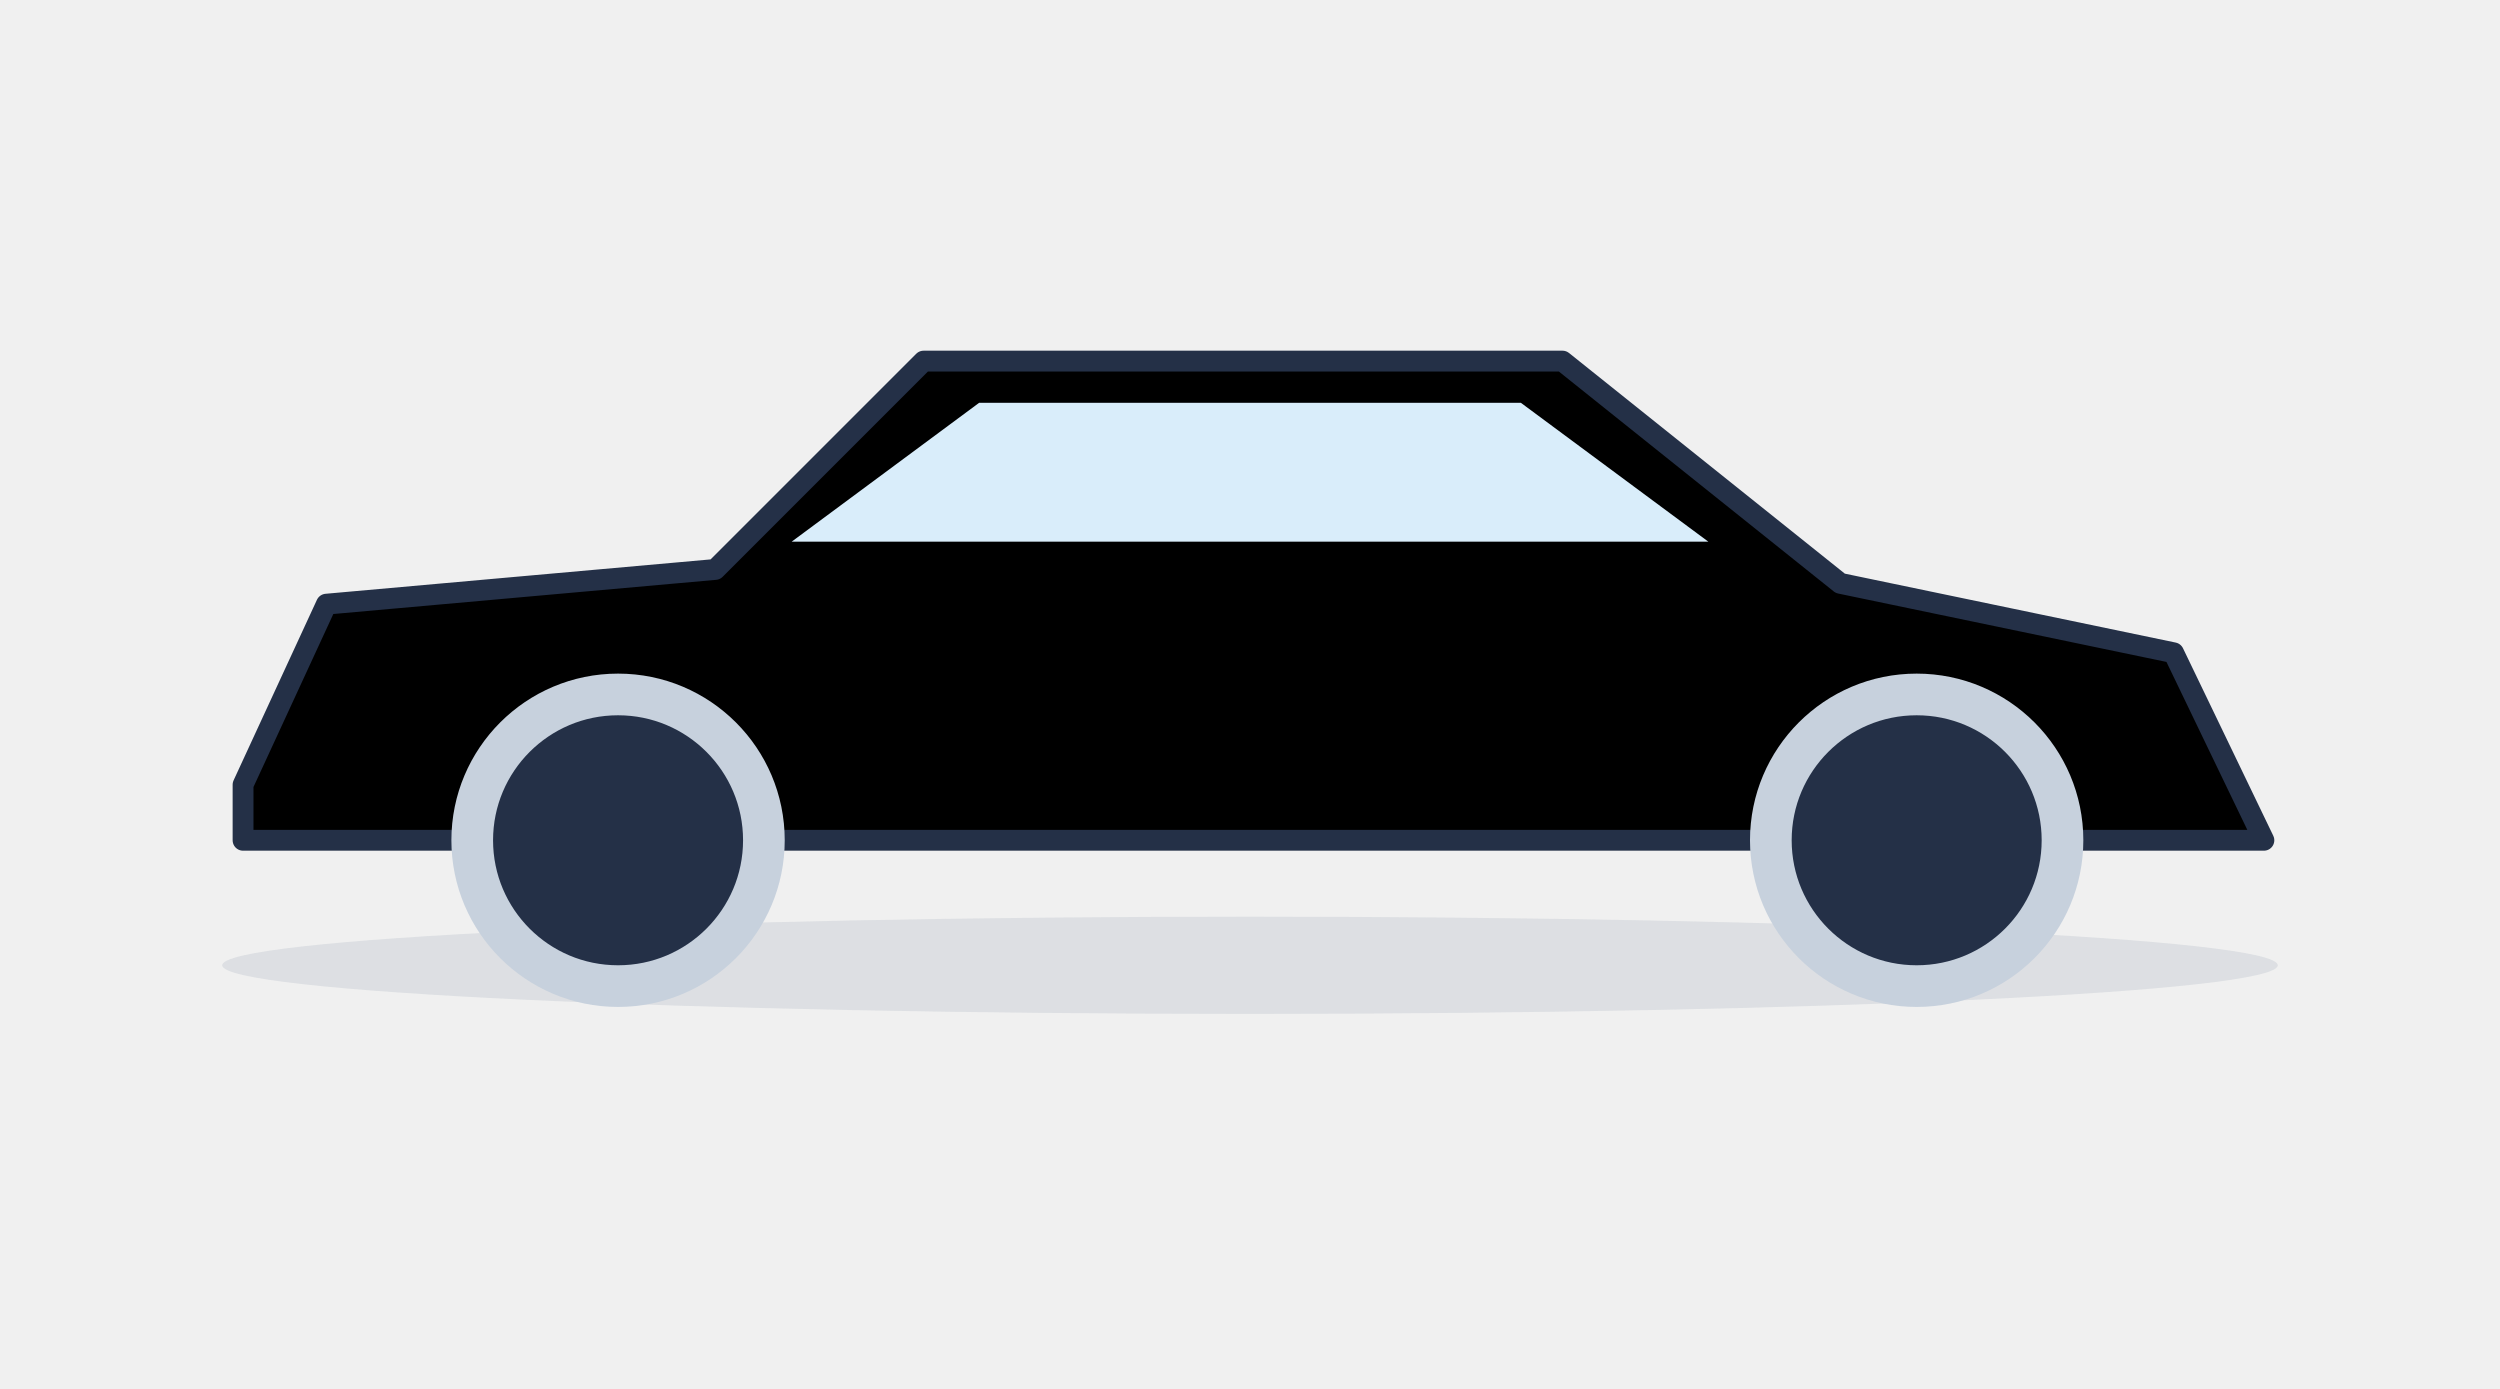
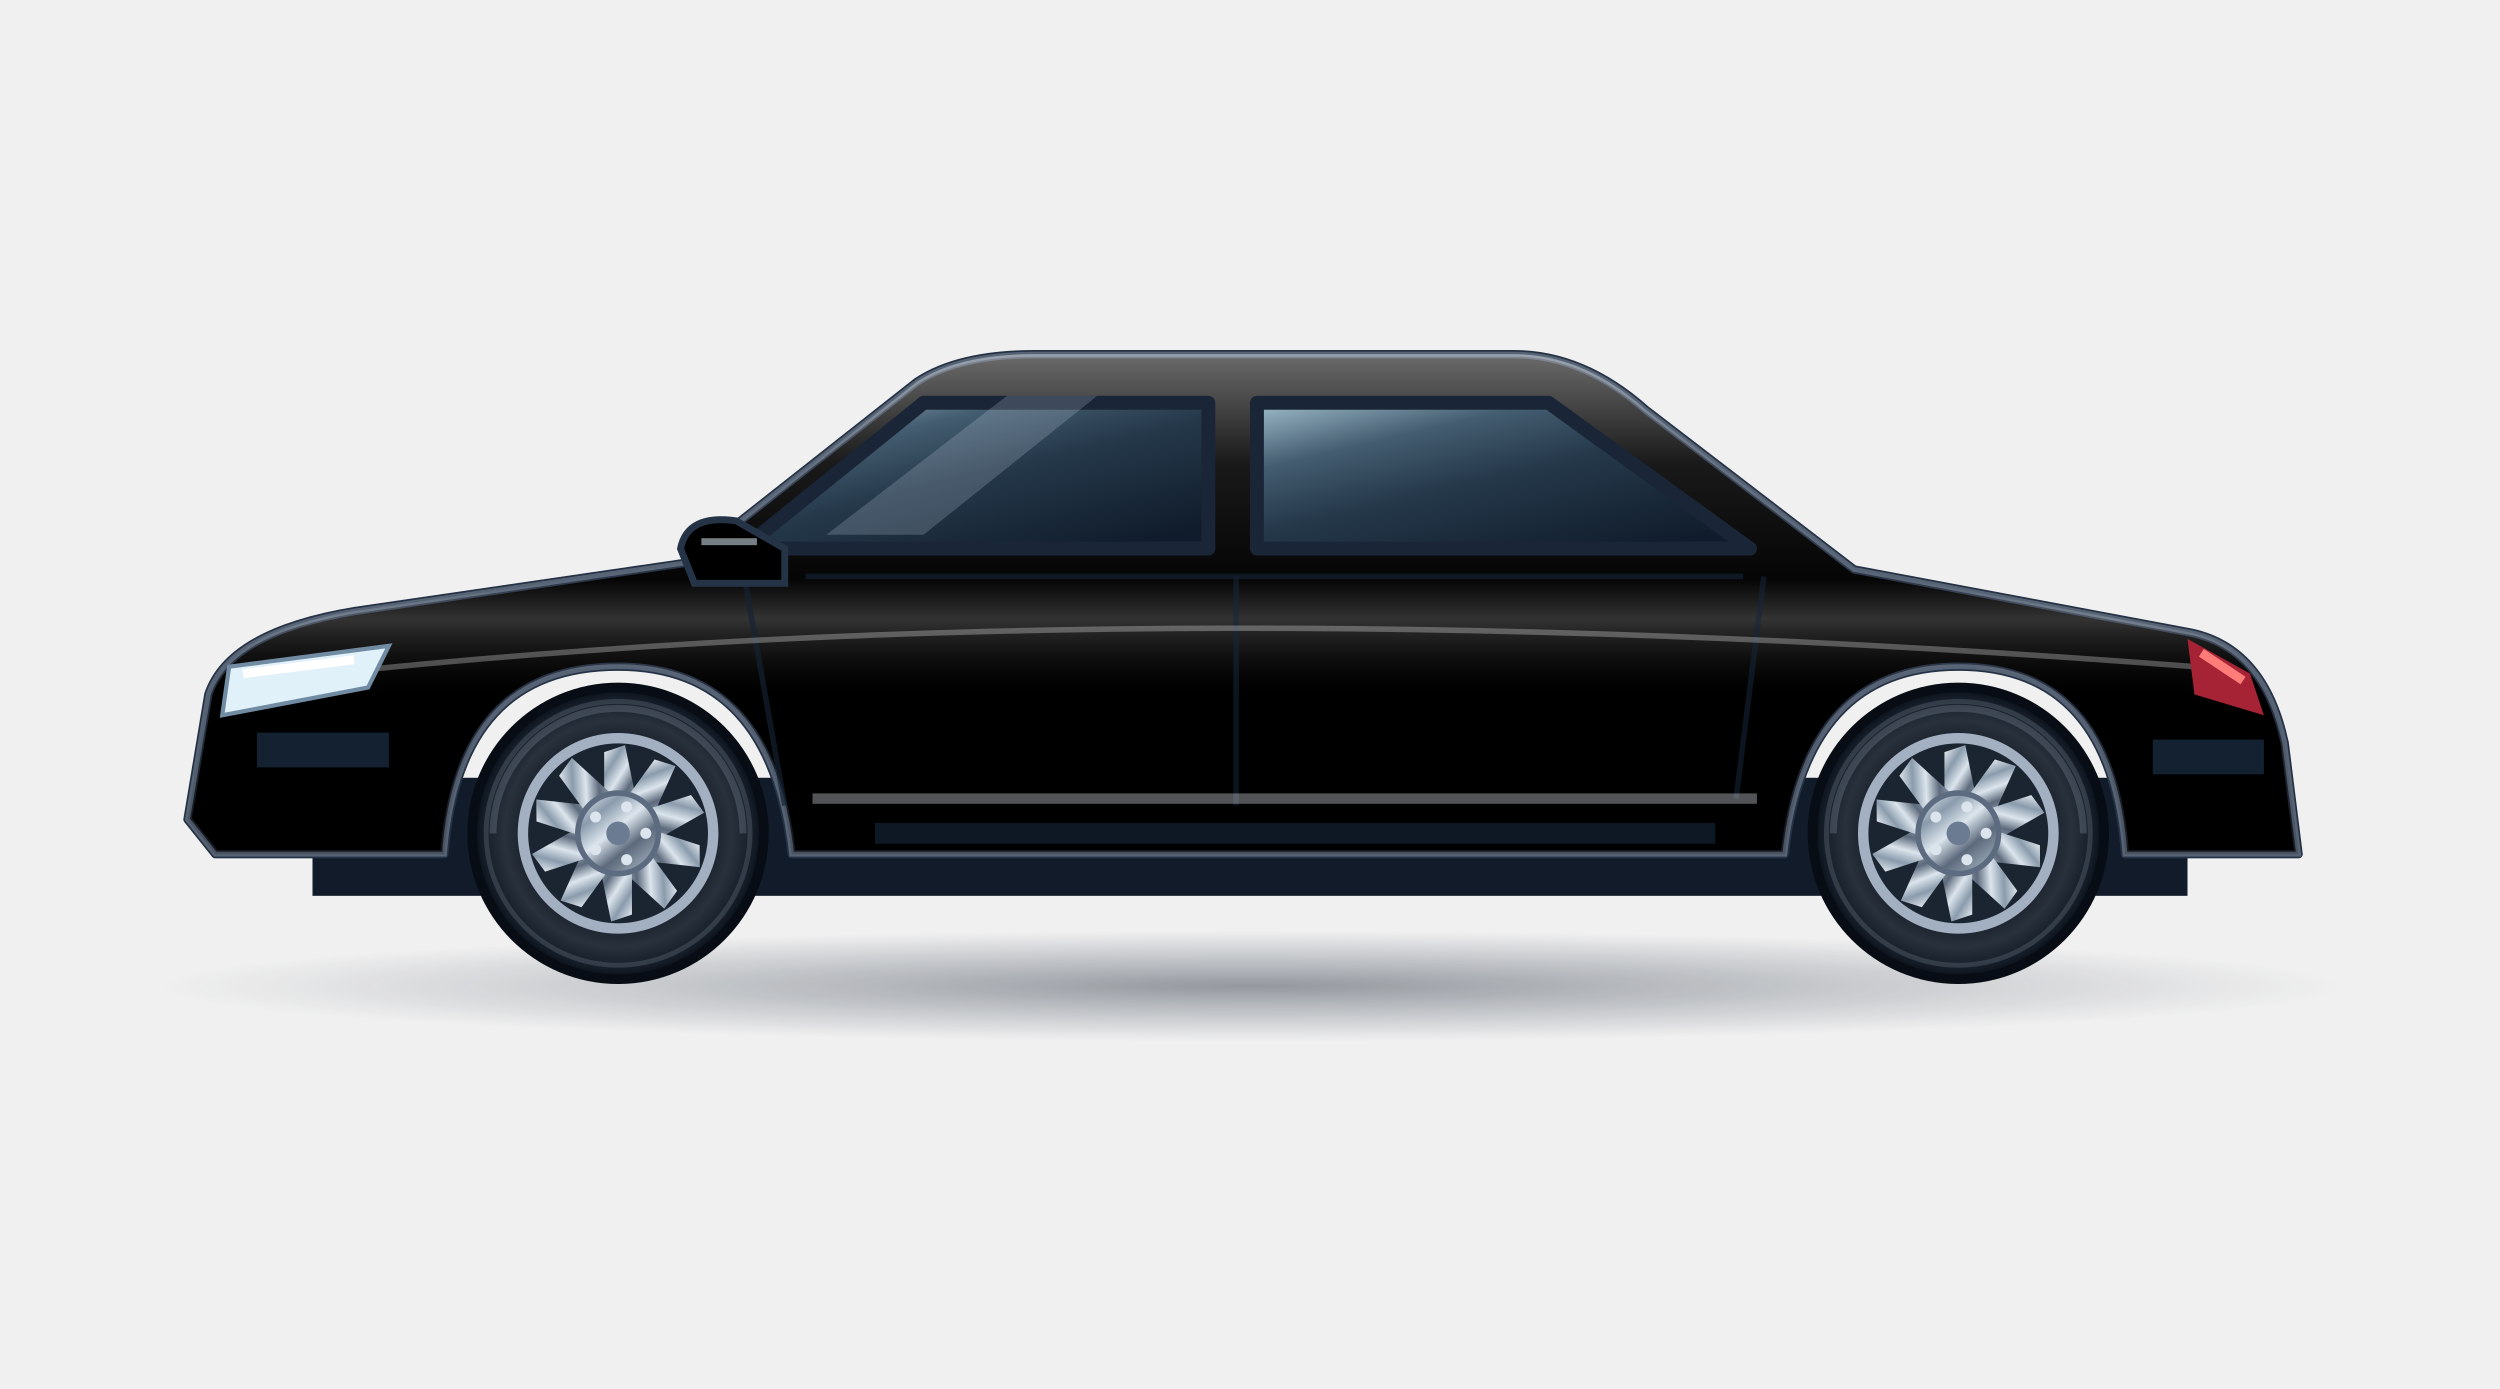
<svg xmlns="http://www.w3.org/2000/svg" viewBox="0 0 360 200">
  <g id="body">
-     <ellipse cx="180" cy="139" rx="148" ry="7" fill="#8492a6" opacity=".18" />
-     <path d="M35 113 L47 87 L103 82 L133 52 L225 52 L265 84 L313 94 L326 121 L35 121Z" fill="currentColor" stroke="#243047" stroke-width="3" stroke-linejoin="round" />
-     <path d="M114 78 L141 58 H219 L246 78Z" fill="#d9edfa" />
-     <g fill="#243047" stroke="#c7d1dd" stroke-width="6">
-       <circle cx="89" cy="121" r="21" />
-       <circle cx="276" cy="121" r="21" />
+     <defs>
+       <linearGradient id="sedan-paint" x1="0" y1="0" x2="0" y2="1" gradientUnits="objectBoundingBox">
+         <stop stop-color="#fff" stop-opacity=".42" />
+         <stop offset=".22" stop-color="#fff" stop-opacity=".1" />
+         <stop offset=".45" stop-color="#fff" stop-opacity=".02" />
+         <stop offset=".53" stop-color="#fff" stop-opacity=".2" />
+         <stop offset=".68" stop-color="#000" stop-opacity=".05" />
+         <stop offset="1" stop-color="#000" stop-opacity=".48" />
+       </linearGradient>
+       <linearGradient id="sedan-glass" x1="0" y1="0" x2=".8" y2="1">
+         <stop stop-color="#9fbdcc" />
+         <stop offset=".28" stop-color="#445d70" />
+         <stop offset=".54" stop-color="#25394b" />
+         <stop offset="1" stop-color="#101c2b" />
+       </linearGradient>
+       <linearGradient id="sedan-metal" x1="0" y1="0" x2=".8" y2="1">
+         <stop stop-color="#f5f8fc" />
+         <stop offset=".28" stop-color="#8a9bac" />
+         <stop offset=".5" stop-color="#dce5ed" />
+         <stop offset=".72" stop-color="#5d6a7c" />
+         <stop offset="1" stop-color="#a0aebb" />
+       </linearGradient>
+       <radialGradient id="sedan-tyre">
+         <stop offset=".55" stop-color="#101722" />
+         <stop offset=".78" stop-color="#29313c" />
+         <stop offset=".94" stop-color="#131b26" />
+         <stop offset="1" stop-color="#080d14" />
+       </radialGradient>
+       <radialGradient id="sedan-shadow">
+         <stop stop-color="#0a1424" stop-opacity=".4" />
+         <stop offset="1" stop-color="#172338" stop-opacity="0" />
+       </radialGradient>
+     </defs>
+     <ellipse cx="180" cy="142" rx="158" ry="8" fill="url(#sedan-shadow)" />
+     <path d="M45 112H315V129H45Z" fill="#111b29" />
+     <path d="M27 118L30 100Q33 91 51 88L99 81L132 55Q138 51 149 51H218Q228 51 237 59L267 82L315 91Q326 93 329 107L331 123H306Q304 96 282 96Q260 96 257 123H114Q111 96 89 96Q66 96 64 123H31Z" fill="currentColor" stroke="#253144" stroke-width="1.2" stroke-linejoin="round" />
+     <path d="M27 118L30 100Q33 91 51 88L99 81L132 55Q138 51 149 51H218Q228 51 237 59L267 82L315 91Q326 93 329 107L331 123H306Q304 96 282 96Q260 96 257 123H114Q111 96 89 96Q66 96 64 123H31Z" fill="url(#sedan-paint)" />
+     <path d="M27 118L30 100Q33 91 51 88L99 81L132 55Q138 51 149 51H218Q228 51 237 59L267 82L315 91Q326 93 329 107L331 123H306Q304 96 282 96Q260 96 257 123H114Q111 96 89 96Q66 96 64 123H31Z" fill="none" stroke="#dce9f8" stroke-opacity=".27" stroke-width=".7" />
+     <path d="M107 79L133 58H174V79Z" fill="url(#sedan-glass)" stroke="#1a2637" stroke-width="2" stroke-linejoin="round" />
+     <path d="M181 58H223L252 79H181Z" fill="url(#sedan-glass)" stroke="#1a2637" stroke-width="2" stroke-linejoin="round" />
+     <path d="M178 83V116M254 83L250 115" fill="none" stroke="#172639" stroke-opacity=".55" stroke-width=".8" />
+     <path d="M145 57L119 77H133L158 57Z" fill="#e4f3ff" fill-opacity=".18" />
+     <path d="M107 82L113 116M116 83H251" fill="none" stroke="#142233" stroke-opacity=".65" stroke-width=".8" />
+     <path d="M38 98Q160 84 316 96" fill="none" stroke="#fff" stroke-opacity=".28" stroke-width=".8" />
+     <path d="M117 115H253" fill="none" stroke="#eff5fc" stroke-opacity=".34" stroke-width="1.5" />
+     <path d="M37 108H56M310 109H326" stroke="#132131" stroke-width="5" />
+     <path d="M33 96L56 93L53 99L32 103Z" fill="#e0f1fa" stroke="#708ba2" stroke-width=".6" />
+     <path d="M35 97L51 95" stroke="#fff" stroke-width="1.3" />
+     <path d="M315 92L324 97L326 103L316 100Z" fill="#a62335" />
+     <path d="M317 94L323 98" stroke="#ff7c79" stroke-width="1.3" />
+     <path d="M158 87H169M231 87H242" stroke="url(#sedan-metal)" stroke-width="2" stroke-linecap="round" />
+     <path d="M113 79L106 75Q99 74 98 79L100 84H113Z" fill="currentColor" stroke="#243346" />
+     <path d="M101 78H109" stroke="#d7e7f1" stroke-opacity=".55" />
+     <path d="M126 120H247" stroke="#0e1825" stroke-width="3" />
+     <g transform="translate(89 120)">
+       <circle r="21" fill="url(#sedan-tyre)" stroke="#080d15" stroke-width="1.4" />
+       <circle r="19" fill="none" stroke="#707a87" stroke-opacity=".32" stroke-width=".7" />
+       <path d="M-18 0 A18 18 0 0 1 18 0" fill="none" stroke="#b0bdcc" stroke-opacity=".22" />
+       <circle r="13.7" fill="#1b2532" stroke="#a3b0c1" stroke-width="1.5" />
+       <path d="M-2 -3 L-2 -11.7 L1 -12.7 L3 -3Z" fill="url(#sedan-metal)" transform="rotate(0)" />
+       <path d="M-2 -3 L-2 -11.7 L1 -12.7 L3 -3Z" fill="url(#sedan-metal)" transform="rotate(36)" />
+       <path d="M-2 -3 L-2 -11.7 L1 -12.7 L3 -3Z" fill="url(#sedan-metal)" transform="rotate(72)" />
+       <path d="M-2 -3 L-2 -11.7 L1 -12.7 L3 -3Z" fill="url(#sedan-metal)" transform="rotate(108)" />
+       <path d="M-2 -3 L-2 -11.7 L1 -12.7 L3 -3Z" fill="url(#sedan-metal)" transform="rotate(144)" />
+       <path d="M-2 -3 L-2 -11.7 L1 -12.7 L3 -3Z" fill="url(#sedan-metal)" transform="rotate(180)" />
+       <path d="M-2 -3 L-2 -11.7 L1 -12.7 L3 -3Z" fill="url(#sedan-metal)" transform="rotate(216)" />
+       <path d="M-2 -3 L-2 -11.7 L1 -12.7 L3 -3Z" fill="url(#sedan-metal)" transform="rotate(252)" />
+       <path d="M-2 -3 L-2 -11.7 L1 -12.7 L3 -3Z" fill="url(#sedan-metal)" transform="rotate(288)" />
+       <path d="M-2 -3 L-2 -11.7 L1 -12.7 L3 -3Z" fill="url(#sedan-metal)" transform="rotate(324)" />
+       <circle r="5.8" fill="url(#sedan-metal)" stroke="#5c6b80" stroke-width=".8" />
+       <circle cx="4.00" cy="0.00" r=".8" fill="#dce4ee" />
+       <circle cx="1.24" cy="3.80" r=".8" fill="#dce4ee" />
+       <circle cx="-3.24" cy="2.35" r=".8" fill="#dce4ee" />
+       <circle cx="-3.24" cy="-2.35" r=".8" fill="#dce4ee" />
+       <circle cx="1.24" cy="-3.80" r=".8" fill="#dce4ee" />
+       <circle r="1.7" fill="#6b7c92" />
+     </g>
+     <g transform="translate(282 120)">
+       <circle r="21" fill="url(#sedan-tyre)" stroke="#080d15" stroke-width="1.4" />
+       <circle r="19" fill="none" stroke="#707a87" stroke-opacity=".32" stroke-width=".7" />
+       <path d="M-18 0 A18 18 0 0 1 18 0" fill="none" stroke="#b0bdcc" stroke-opacity=".22" />
+       <circle r="13.7" fill="#1b2532" stroke="#a3b0c1" stroke-width="1.5" />
+       <path d="M-2 -3 L-2 -11.7 L1 -12.7 L3 -3Z" fill="url(#sedan-metal)" transform="rotate(0)" />
+       <path d="M-2 -3 L-2 -11.7 L1 -12.7 L3 -3Z" fill="url(#sedan-metal)" transform="rotate(36)" />
+       <path d="M-2 -3 L-2 -11.7 L1 -12.7 L3 -3Z" fill="url(#sedan-metal)" transform="rotate(72)" />
+       <path d="M-2 -3 L-2 -11.7 L1 -12.7 L3 -3Z" fill="url(#sedan-metal)" transform="rotate(108)" />
+       <path d="M-2 -3 L-2 -11.7 L1 -12.7 L3 -3Z" fill="url(#sedan-metal)" transform="rotate(144)" />
+       <path d="M-2 -3 L-2 -11.7 L1 -12.7 L3 -3Z" fill="url(#sedan-metal)" transform="rotate(180)" />
+       <path d="M-2 -3 L-2 -11.7 L1 -12.7 L3 -3Z" fill="url(#sedan-metal)" transform="rotate(216)" />
+       <path d="M-2 -3 L-2 -11.7 L1 -12.7 L3 -3Z" fill="url(#sedan-metal)" transform="rotate(252)" />
+       <path d="M-2 -3 L-2 -11.7 L1 -12.7 L3 -3Z" fill="url(#sedan-metal)" transform="rotate(288)" />
+       <path d="M-2 -3 L-2 -11.7 L1 -12.7 L3 -3Z" fill="url(#sedan-metal)" transform="rotate(324)" />
+       <circle r="5.8" fill="url(#sedan-metal)" stroke="#5c6b80" stroke-width=".8" />
+       <circle cx="4.00" cy="0.00" r=".8" fill="#dce4ee" />
+       <circle cx="1.24" cy="3.80" r=".8" fill="#dce4ee" />
+       <circle cx="-3.24" cy="2.35" r=".8" fill="#dce4ee" />
+       <circle cx="-3.24" cy="-2.35" r=".8" fill="#dce4ee" />
+       <circle cx="1.24" cy="-3.80" r=".8" fill="#dce4ee" />
+       <circle r="1.7" fill="#6b7c92" />
    </g>
  </g>
</svg>
